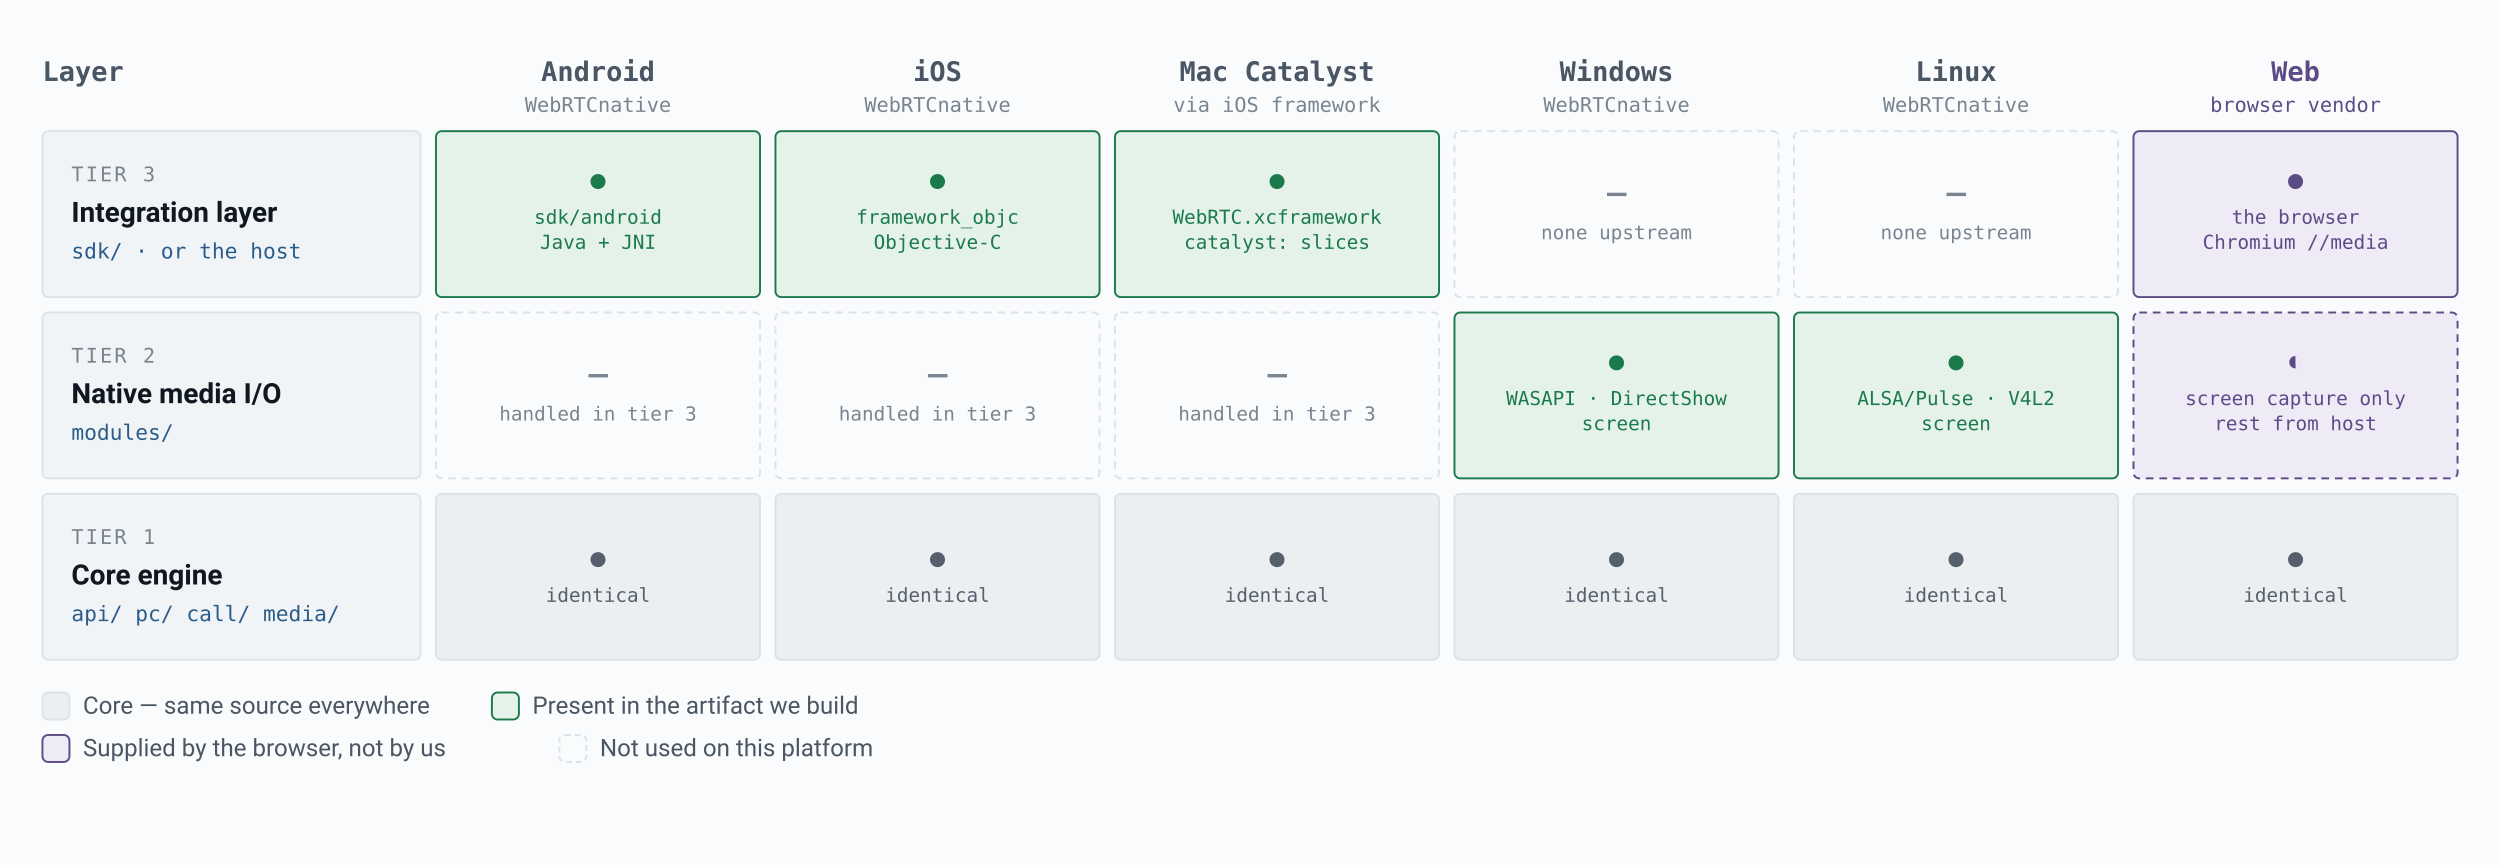
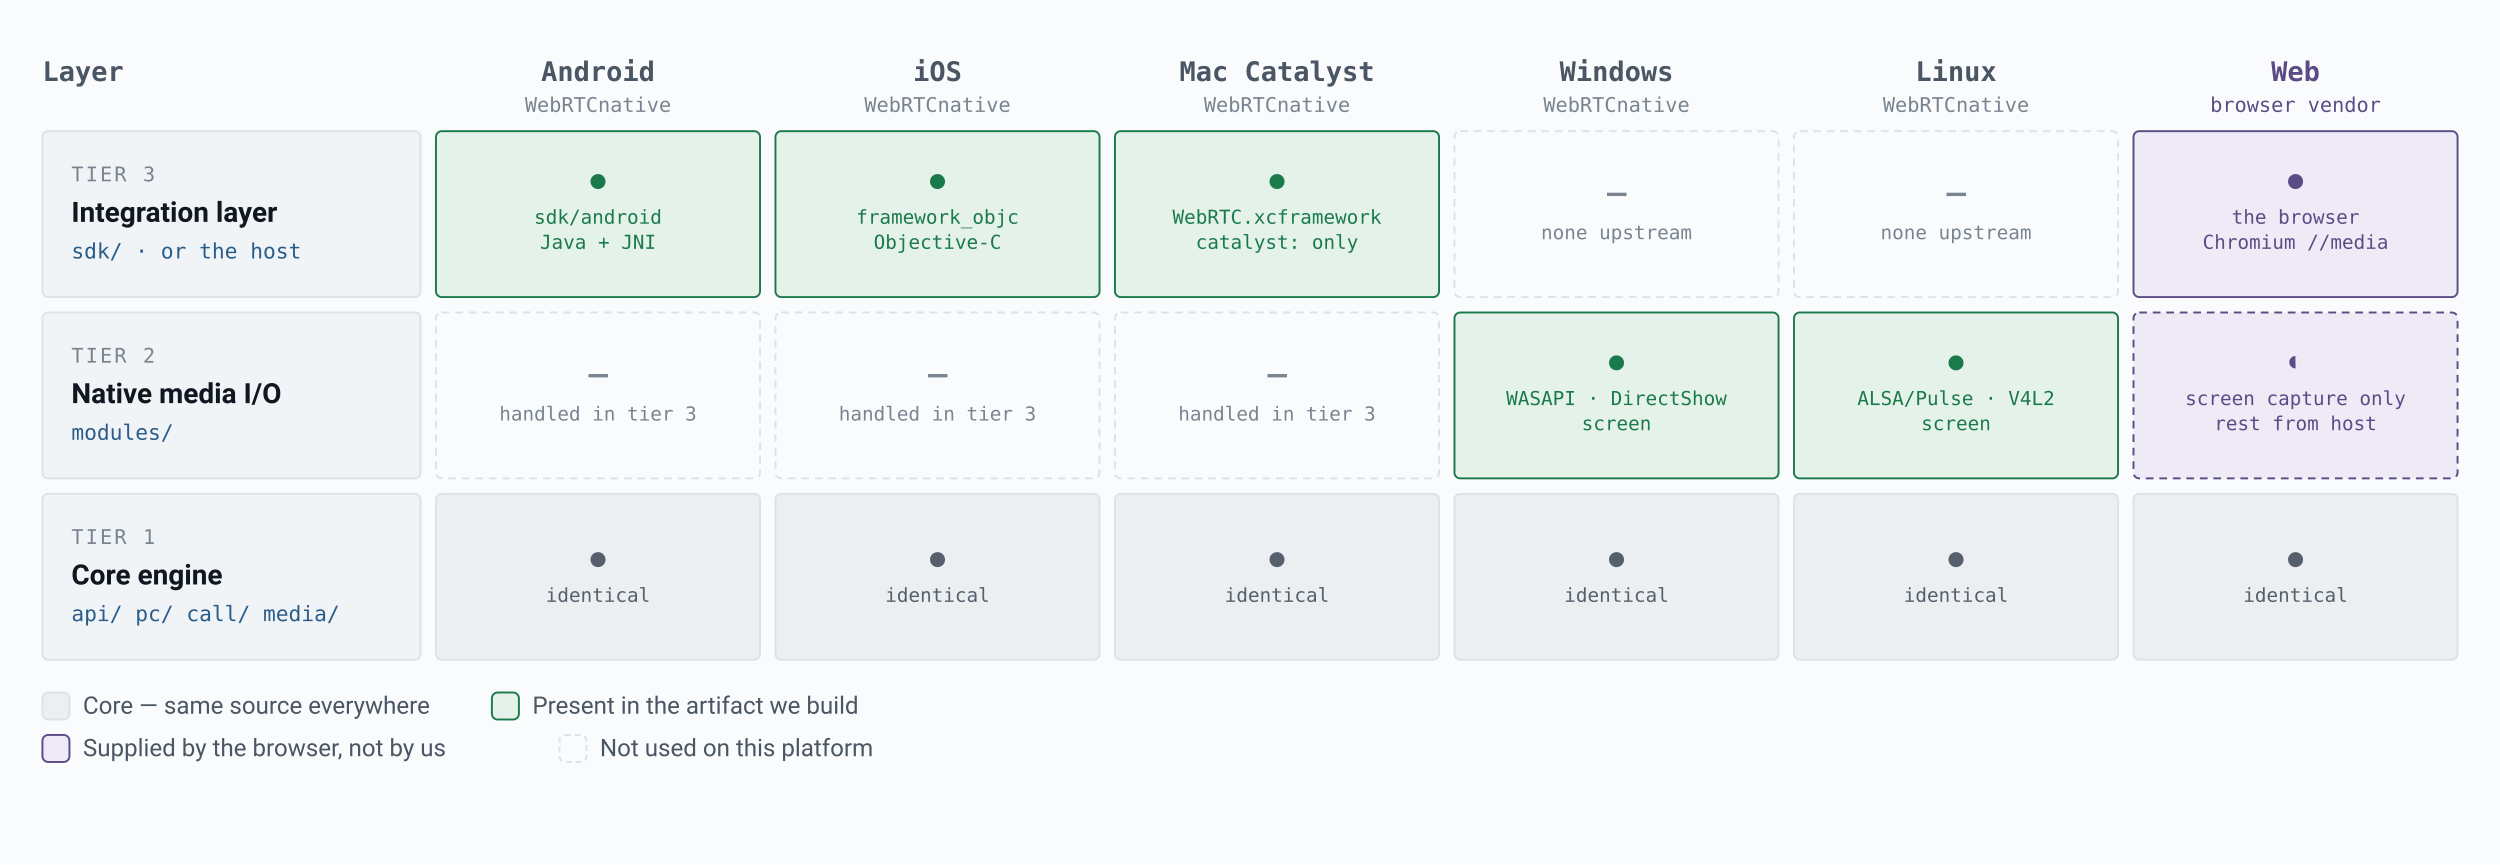
<svg xmlns="http://www.w3.org/2000/svg" width="1296" height="448" viewBox="0 0 1296 448" role="img" aria-label="Which WebRTC layers each platform receives">
  <rect width="1296" height="448" fill="#FAFBFC" />
  <text x="310.0" y="42" fill="#4A5663" font-family="ui-monospace,'Cascadia Code',Consolas,'DejaVu Sans Mono',monospace" font-size="14" font-weight="600" text-anchor="middle">Android</text>
  <text x="310.0" y="58" fill="#78848F" font-family="ui-monospace,'Cascadia Code',Consolas,'DejaVu Sans Mono',monospace" font-size="10.5" font-weight="400" text-anchor="middle">WebRTCnative</text>
  <text x="486.0" y="42" fill="#4A5663" font-family="ui-monospace,'Cascadia Code',Consolas,'DejaVu Sans Mono',monospace" font-size="14" font-weight="600" text-anchor="middle">iOS</text>
  <text x="486.0" y="58" fill="#78848F" font-family="ui-monospace,'Cascadia Code',Consolas,'DejaVu Sans Mono',monospace" font-size="10.5" font-weight="400" text-anchor="middle">WebRTCnative</text>
  <text x="662.0" y="42" fill="#4A5663" font-family="ui-monospace,'Cascadia Code',Consolas,'DejaVu Sans Mono',monospace" font-size="14" font-weight="600" text-anchor="middle">Mac Catalyst</text>
-   <text x="662.0" y="58" fill="#78848F" font-family="ui-monospace,'Cascadia Code',Consolas,'DejaVu Sans Mono',monospace" font-size="10.5" font-weight="400" text-anchor="middle">via iOS framework</text>
+   <text x="662.0" y="58" fill="#78848F" font-family="ui-monospace,'Cascadia Code',Consolas,'DejaVu Sans Mono',monospace" font-size="10.5" font-weight="400" text-anchor="middle">WebRTCnative</text>
  <text x="838.0" y="42" fill="#4A5663" font-family="ui-monospace,'Cascadia Code',Consolas,'DejaVu Sans Mono',monospace" font-size="14" font-weight="600" text-anchor="middle">Windows</text>
  <text x="838.0" y="58" fill="#78848F" font-family="ui-monospace,'Cascadia Code',Consolas,'DejaVu Sans Mono',monospace" font-size="10.5" font-weight="400" text-anchor="middle">WebRTCnative</text>
  <text x="1014.0" y="42" fill="#4A5663" font-family="ui-monospace,'Cascadia Code',Consolas,'DejaVu Sans Mono',monospace" font-size="14" font-weight="600" text-anchor="middle">Linux</text>
  <text x="1014.0" y="58" fill="#78848F" font-family="ui-monospace,'Cascadia Code',Consolas,'DejaVu Sans Mono',monospace" font-size="10.5" font-weight="400" text-anchor="middle">WebRTCnative</text>
  <text x="1190.0" y="42" fill="#5B4C86" font-family="ui-monospace,'Cascadia Code',Consolas,'DejaVu Sans Mono',monospace" font-size="14" font-weight="600" text-anchor="middle">Web</text>
  <text x="1190.0" y="58" fill="#5B4C86" font-family="ui-monospace,'Cascadia Code',Consolas,'DejaVu Sans Mono',monospace" font-size="10.5" font-weight="400" text-anchor="middle">browser vendor</text>
  <text x="22" y="42" fill="#4A5663" font-family="ui-monospace,'Cascadia Code',Consolas,'DejaVu Sans Mono',monospace" font-size="14" font-weight="600" text-anchor="start">Layer</text>
  <rect x="22" y="68" width="196" height="86" rx="3" fill="#F1F4F7" stroke="#DCE2E8" />
  <text x="37" y="94" fill="#78848F" font-family="ui-monospace,'Cascadia Code',Consolas,'DejaVu Sans Mono',monospace" font-size="10.5" font-weight="400" text-anchor="start" letter-spacing="1.1">TIER 3</text>
  <text x="37" y="115" fill="#101720" font-family="system-ui,-apple-system,'Segoe UI',Roboto,Helvetica,Arial,sans-serif" font-size="14.5" font-weight="600" text-anchor="start">Integration layer</text>
  <text x="37" y="134" fill="#2A5C8A" font-family="ui-monospace,'Cascadia Code',Consolas,'DejaVu Sans Mono',monospace" font-size="11" font-weight="400" text-anchor="start">sdk/ · or the host</text>
  <rect x="226" y="68" width="168" height="86" rx="3" fill="#E4F2EA" stroke="#1B7A4B" />
  <text x="310.0" y="98" fill="#1B7A4B" font-family="system-ui,-apple-system,'Segoe UI',Roboto,Helvetica,Arial,sans-serif" font-size="15" font-weight="700" text-anchor="middle">●</text>
  <text x="310.0" y="116" fill="#1B7A4B" font-family="ui-monospace,'Cascadia Code',Consolas,'DejaVu Sans Mono',monospace" font-size="10" font-weight="400" text-anchor="middle">sdk/android</text>
  <text x="310.0" y="129" fill="#1B7A4B" font-family="ui-monospace,'Cascadia Code',Consolas,'DejaVu Sans Mono',monospace" font-size="10" font-weight="400" text-anchor="middle">Java + JNI</text>
  <rect x="402" y="68" width="168" height="86" rx="3" fill="#E4F2EA" stroke="#1B7A4B" />
  <text x="486.0" y="98" fill="#1B7A4B" font-family="system-ui,-apple-system,'Segoe UI',Roboto,Helvetica,Arial,sans-serif" font-size="15" font-weight="700" text-anchor="middle">●</text>
  <text x="486.0" y="116" fill="#1B7A4B" font-family="ui-monospace,'Cascadia Code',Consolas,'DejaVu Sans Mono',monospace" font-size="10" font-weight="400" text-anchor="middle">framework_objc</text>
  <text x="486.0" y="129" fill="#1B7A4B" font-family="ui-monospace,'Cascadia Code',Consolas,'DejaVu Sans Mono',monospace" font-size="10" font-weight="400" text-anchor="middle">Objective-C</text>
  <rect x="578" y="68" width="168" height="86" rx="3" fill="#E4F2EA" stroke="#1B7A4B" />
  <text x="662.0" y="98" fill="#1B7A4B" font-family="system-ui,-apple-system,'Segoe UI',Roboto,Helvetica,Arial,sans-serif" font-size="15" font-weight="700" text-anchor="middle">●</text>
  <text x="662.0" y="116" fill="#1B7A4B" font-family="ui-monospace,'Cascadia Code',Consolas,'DejaVu Sans Mono',monospace" font-size="10" font-weight="400" text-anchor="middle">WebRTC.xcframework</text>
-   <text x="662.0" y="129" fill="#1B7A4B" font-family="ui-monospace,'Cascadia Code',Consolas,'DejaVu Sans Mono',monospace" font-size="10" font-weight="400" text-anchor="middle">catalyst: slices</text>
+   <text x="662.0" y="129" fill="#1B7A4B" font-family="ui-monospace,'Cascadia Code',Consolas,'DejaVu Sans Mono',monospace" font-size="10" font-weight="400" text-anchor="middle">catalyst: only</text>
  <rect x="754" y="68" width="168" height="86" rx="3" fill="none" stroke="#DCE2E8" stroke-dasharray="4 3" />
  <text x="838.0" y="106" fill="#78848F" font-family="system-ui,-apple-system,'Segoe UI',Roboto,Helvetica,Arial,sans-serif" font-size="15" font-weight="700" text-anchor="middle">—</text>
  <text x="838.0" y="124" fill="#78848F" font-family="ui-monospace,'Cascadia Code',Consolas,'DejaVu Sans Mono',monospace" font-size="10" font-weight="400" text-anchor="middle">none upstream</text>
  <rect x="930" y="68" width="168" height="86" rx="3" fill="none" stroke="#DCE2E8" stroke-dasharray="4 3" />
  <text x="1014.0" y="106" fill="#78848F" font-family="system-ui,-apple-system,'Segoe UI',Roboto,Helvetica,Arial,sans-serif" font-size="15" font-weight="700" text-anchor="middle">—</text>
  <text x="1014.0" y="124" fill="#78848F" font-family="ui-monospace,'Cascadia Code',Consolas,'DejaVu Sans Mono',monospace" font-size="10" font-weight="400" text-anchor="middle">none upstream</text>
  <rect x="1106" y="68" width="168" height="86" rx="3" fill="#EEEAF6" stroke="#5B4C86" />
  <text x="1190.0" y="98" fill="#5B4C86" font-family="system-ui,-apple-system,'Segoe UI',Roboto,Helvetica,Arial,sans-serif" font-size="15" font-weight="700" text-anchor="middle">●</text>
  <text x="1190.0" y="116" fill="#5B4C86" font-family="ui-monospace,'Cascadia Code',Consolas,'DejaVu Sans Mono',monospace" font-size="10" font-weight="400" text-anchor="middle">the browser</text>
  <text x="1190.0" y="129" fill="#5B4C86" font-family="ui-monospace,'Cascadia Code',Consolas,'DejaVu Sans Mono',monospace" font-size="10" font-weight="400" text-anchor="middle">Chromium //media</text>
  <rect x="22" y="162" width="196" height="86" rx="3" fill="#F1F4F7" stroke="#DCE2E8" />
  <text x="37" y="188" fill="#78848F" font-family="ui-monospace,'Cascadia Code',Consolas,'DejaVu Sans Mono',monospace" font-size="10.5" font-weight="400" text-anchor="start" letter-spacing="1.1">TIER 2</text>
  <text x="37" y="209" fill="#101720" font-family="system-ui,-apple-system,'Segoe UI',Roboto,Helvetica,Arial,sans-serif" font-size="14.5" font-weight="600" text-anchor="start">Native media I/O</text>
  <text x="37" y="228" fill="#2A5C8A" font-family="ui-monospace,'Cascadia Code',Consolas,'DejaVu Sans Mono',monospace" font-size="11" font-weight="400" text-anchor="start">modules/</text>
  <rect x="226" y="162" width="168" height="86" rx="3" fill="none" stroke="#DCE2E8" stroke-dasharray="4 3" />
  <text x="310.0" y="200" fill="#78848F" font-family="system-ui,-apple-system,'Segoe UI',Roboto,Helvetica,Arial,sans-serif" font-size="15" font-weight="700" text-anchor="middle">—</text>
  <text x="310.0" y="218" fill="#78848F" font-family="ui-monospace,'Cascadia Code',Consolas,'DejaVu Sans Mono',monospace" font-size="10" font-weight="400" text-anchor="middle">handled in tier 3</text>
  <rect x="402" y="162" width="168" height="86" rx="3" fill="none" stroke="#DCE2E8" stroke-dasharray="4 3" />
  <text x="486.0" y="200" fill="#78848F" font-family="system-ui,-apple-system,'Segoe UI',Roboto,Helvetica,Arial,sans-serif" font-size="15" font-weight="700" text-anchor="middle">—</text>
  <text x="486.0" y="218" fill="#78848F" font-family="ui-monospace,'Cascadia Code',Consolas,'DejaVu Sans Mono',monospace" font-size="10" font-weight="400" text-anchor="middle">handled in tier 3</text>
  <rect x="578" y="162" width="168" height="86" rx="3" fill="none" stroke="#DCE2E8" stroke-dasharray="4 3" />
  <text x="662.0" y="200" fill="#78848F" font-family="system-ui,-apple-system,'Segoe UI',Roboto,Helvetica,Arial,sans-serif" font-size="15" font-weight="700" text-anchor="middle">—</text>
  <text x="662.0" y="218" fill="#78848F" font-family="ui-monospace,'Cascadia Code',Consolas,'DejaVu Sans Mono',monospace" font-size="10" font-weight="400" text-anchor="middle">handled in tier 3</text>
  <rect x="754" y="162" width="168" height="86" rx="3" fill="#E4F2EA" stroke="#1B7A4B" />
  <text x="838.0" y="192" fill="#1B7A4B" font-family="system-ui,-apple-system,'Segoe UI',Roboto,Helvetica,Arial,sans-serif" font-size="15" font-weight="700" text-anchor="middle">●</text>
  <text x="838.0" y="210" fill="#1B7A4B" font-family="ui-monospace,'Cascadia Code',Consolas,'DejaVu Sans Mono',monospace" font-size="10" font-weight="400" text-anchor="middle">WASAPI · DirectShow</text>
  <text x="838.0" y="223" fill="#1B7A4B" font-family="ui-monospace,'Cascadia Code',Consolas,'DejaVu Sans Mono',monospace" font-size="10" font-weight="400" text-anchor="middle">screen</text>
  <rect x="930" y="162" width="168" height="86" rx="3" fill="#E4F2EA" stroke="#1B7A4B" />
  <text x="1014.0" y="192" fill="#1B7A4B" font-family="system-ui,-apple-system,'Segoe UI',Roboto,Helvetica,Arial,sans-serif" font-size="15" font-weight="700" text-anchor="middle">●</text>
  <text x="1014.0" y="210" fill="#1B7A4B" font-family="ui-monospace,'Cascadia Code',Consolas,'DejaVu Sans Mono',monospace" font-size="10" font-weight="400" text-anchor="middle">ALSA/Pulse · V4L2</text>
  <text x="1014.0" y="223" fill="#1B7A4B" font-family="ui-monospace,'Cascadia Code',Consolas,'DejaVu Sans Mono',monospace" font-size="10" font-weight="400" text-anchor="middle">screen</text>
  <rect x="1106" y="162" width="168" height="86" rx="3" fill="#EEEAF6" stroke="#5B4C86" stroke-dasharray="4 3" />
  <text x="1190.0" y="192" fill="#5B4C86" font-family="system-ui,-apple-system,'Segoe UI',Roboto,Helvetica,Arial,sans-serif" font-size="15" font-weight="700" text-anchor="middle">◐</text>
  <text x="1190.0" y="210" fill="#5B4C86" font-family="ui-monospace,'Cascadia Code',Consolas,'DejaVu Sans Mono',monospace" font-size="10" font-weight="400" text-anchor="middle">screen capture only</text>
  <text x="1190.0" y="223" fill="#5B4C86" font-family="ui-monospace,'Cascadia Code',Consolas,'DejaVu Sans Mono',monospace" font-size="10" font-weight="400" text-anchor="middle">rest from host</text>
  <rect x="22" y="256" width="196" height="86" rx="3" fill="#F1F4F7" stroke="#DCE2E8" />
  <text x="37" y="282" fill="#78848F" font-family="ui-monospace,'Cascadia Code',Consolas,'DejaVu Sans Mono',monospace" font-size="10.5" font-weight="400" text-anchor="start" letter-spacing="1.1">TIER 1</text>
  <text x="37" y="303" fill="#101720" font-family="system-ui,-apple-system,'Segoe UI',Roboto,Helvetica,Arial,sans-serif" font-size="14.5" font-weight="600" text-anchor="start">Core engine</text>
  <text x="37" y="322" fill="#2A5C8A" font-family="ui-monospace,'Cascadia Code',Consolas,'DejaVu Sans Mono',monospace" font-size="11" font-weight="400" text-anchor="start">api/ pc/ call/ media/</text>
  <rect x="226" y="256" width="168" height="86" rx="3" fill="#ECEFF2" stroke="#DCE2E8" />
  <text x="310.0" y="294" fill="#55606C" font-family="system-ui,-apple-system,'Segoe UI',Roboto,Helvetica,Arial,sans-serif" font-size="15" font-weight="700" text-anchor="middle">●</text>
  <text x="310.0" y="312" fill="#55606C" font-family="ui-monospace,'Cascadia Code',Consolas,'DejaVu Sans Mono',monospace" font-size="10" font-weight="400" text-anchor="middle">identical</text>
  <rect x="402" y="256" width="168" height="86" rx="3" fill="#ECEFF2" stroke="#DCE2E8" />
  <text x="486.0" y="294" fill="#55606C" font-family="system-ui,-apple-system,'Segoe UI',Roboto,Helvetica,Arial,sans-serif" font-size="15" font-weight="700" text-anchor="middle">●</text>
  <text x="486.0" y="312" fill="#55606C" font-family="ui-monospace,'Cascadia Code',Consolas,'DejaVu Sans Mono',monospace" font-size="10" font-weight="400" text-anchor="middle">identical</text>
  <rect x="578" y="256" width="168" height="86" rx="3" fill="#ECEFF2" stroke="#DCE2E8" />
  <text x="662.0" y="294" fill="#55606C" font-family="system-ui,-apple-system,'Segoe UI',Roboto,Helvetica,Arial,sans-serif" font-size="15" font-weight="700" text-anchor="middle">●</text>
  <text x="662.0" y="312" fill="#55606C" font-family="ui-monospace,'Cascadia Code',Consolas,'DejaVu Sans Mono',monospace" font-size="10" font-weight="400" text-anchor="middle">identical</text>
  <rect x="754" y="256" width="168" height="86" rx="3" fill="#ECEFF2" stroke="#DCE2E8" />
  <text x="838.0" y="294" fill="#55606C" font-family="system-ui,-apple-system,'Segoe UI',Roboto,Helvetica,Arial,sans-serif" font-size="15" font-weight="700" text-anchor="middle">●</text>
  <text x="838.0" y="312" fill="#55606C" font-family="ui-monospace,'Cascadia Code',Consolas,'DejaVu Sans Mono',monospace" font-size="10" font-weight="400" text-anchor="middle">identical</text>
  <rect x="930" y="256" width="168" height="86" rx="3" fill="#ECEFF2" stroke="#DCE2E8" />
  <text x="1014.0" y="294" fill="#55606C" font-family="system-ui,-apple-system,'Segoe UI',Roboto,Helvetica,Arial,sans-serif" font-size="15" font-weight="700" text-anchor="middle">●</text>
  <text x="1014.0" y="312" fill="#55606C" font-family="ui-monospace,'Cascadia Code',Consolas,'DejaVu Sans Mono',monospace" font-size="10" font-weight="400" text-anchor="middle">identical</text>
  <rect x="1106" y="256" width="168" height="86" rx="3" fill="#ECEFF2" stroke="#DCE2E8" />
  <text x="1190.0" y="294" fill="#55606C" font-family="system-ui,-apple-system,'Segoe UI',Roboto,Helvetica,Arial,sans-serif" font-size="15" font-weight="700" text-anchor="middle">●</text>
  <text x="1190.0" y="312" fill="#55606C" font-family="ui-monospace,'Cascadia Code',Consolas,'DejaVu Sans Mono',monospace" font-size="10" font-weight="400" text-anchor="middle">identical</text>
  <rect x="22" y="359" width="14" height="14" rx="3" fill="#ECEFF2" stroke="#DCE2E8" />
  <text x="43" y="370" fill="#4A5663" font-family="system-ui,-apple-system,'Segoe UI',Roboto,Helvetica,Arial,sans-serif" font-size="12.5" font-weight="400" text-anchor="start">Core — same source everywhere</text>
  <rect x="255.0" y="359" width="14" height="14" rx="3" fill="#E4F2EA" stroke="#1B7A4B" />
  <text x="276.0" y="370" fill="#4A5663" font-family="system-ui,-apple-system,'Segoe UI',Roboto,Helvetica,Arial,sans-serif" font-size="12.5" font-weight="400" text-anchor="start">Present in the artifact we build</text>
  <rect x="22" y="381" width="14" height="14" rx="3" fill="#EEEAF6" stroke="#5B4C86" />
  <text x="43" y="392" fill="#4A5663" font-family="system-ui,-apple-system,'Segoe UI',Roboto,Helvetica,Arial,sans-serif" font-size="12.5" font-weight="400" text-anchor="start">Supplied by the browser, not by us</text>
  <rect x="290.0" y="381" width="14" height="14" rx="3" fill="none" stroke="#DCE2E8" stroke-dasharray="3 2" />
  <text x="311.0" y="392" fill="#4A5663" font-family="system-ui,-apple-system,'Segoe UI',Roboto,Helvetica,Arial,sans-serif" font-size="12.5" font-weight="400" text-anchor="start">Not used on this platform</text>
</svg>
